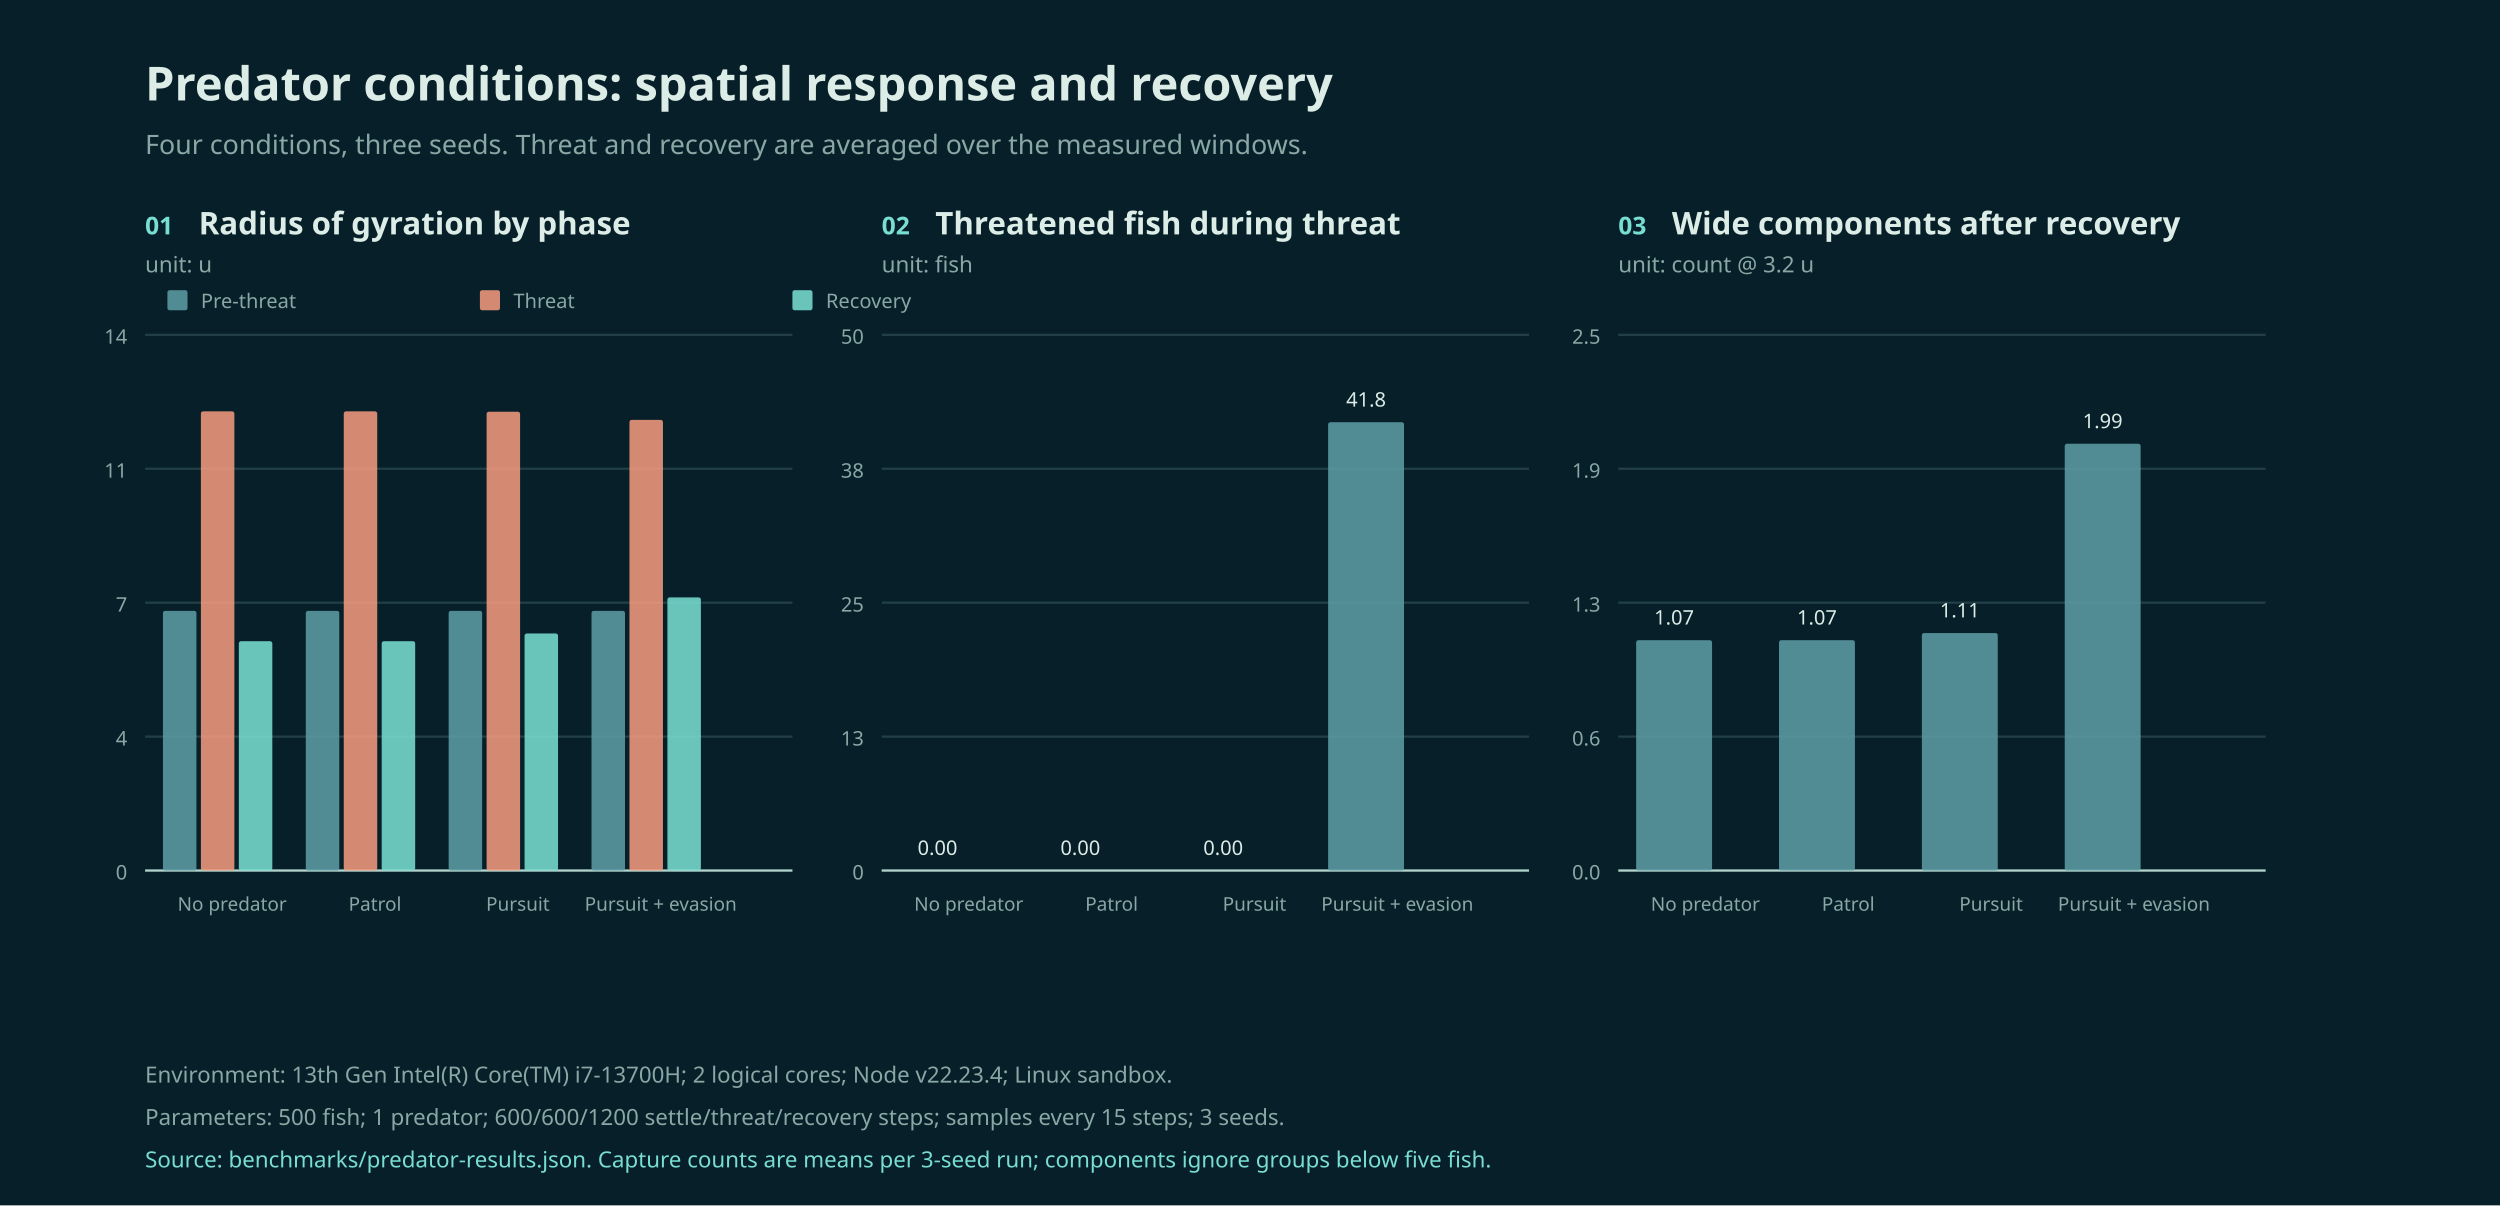
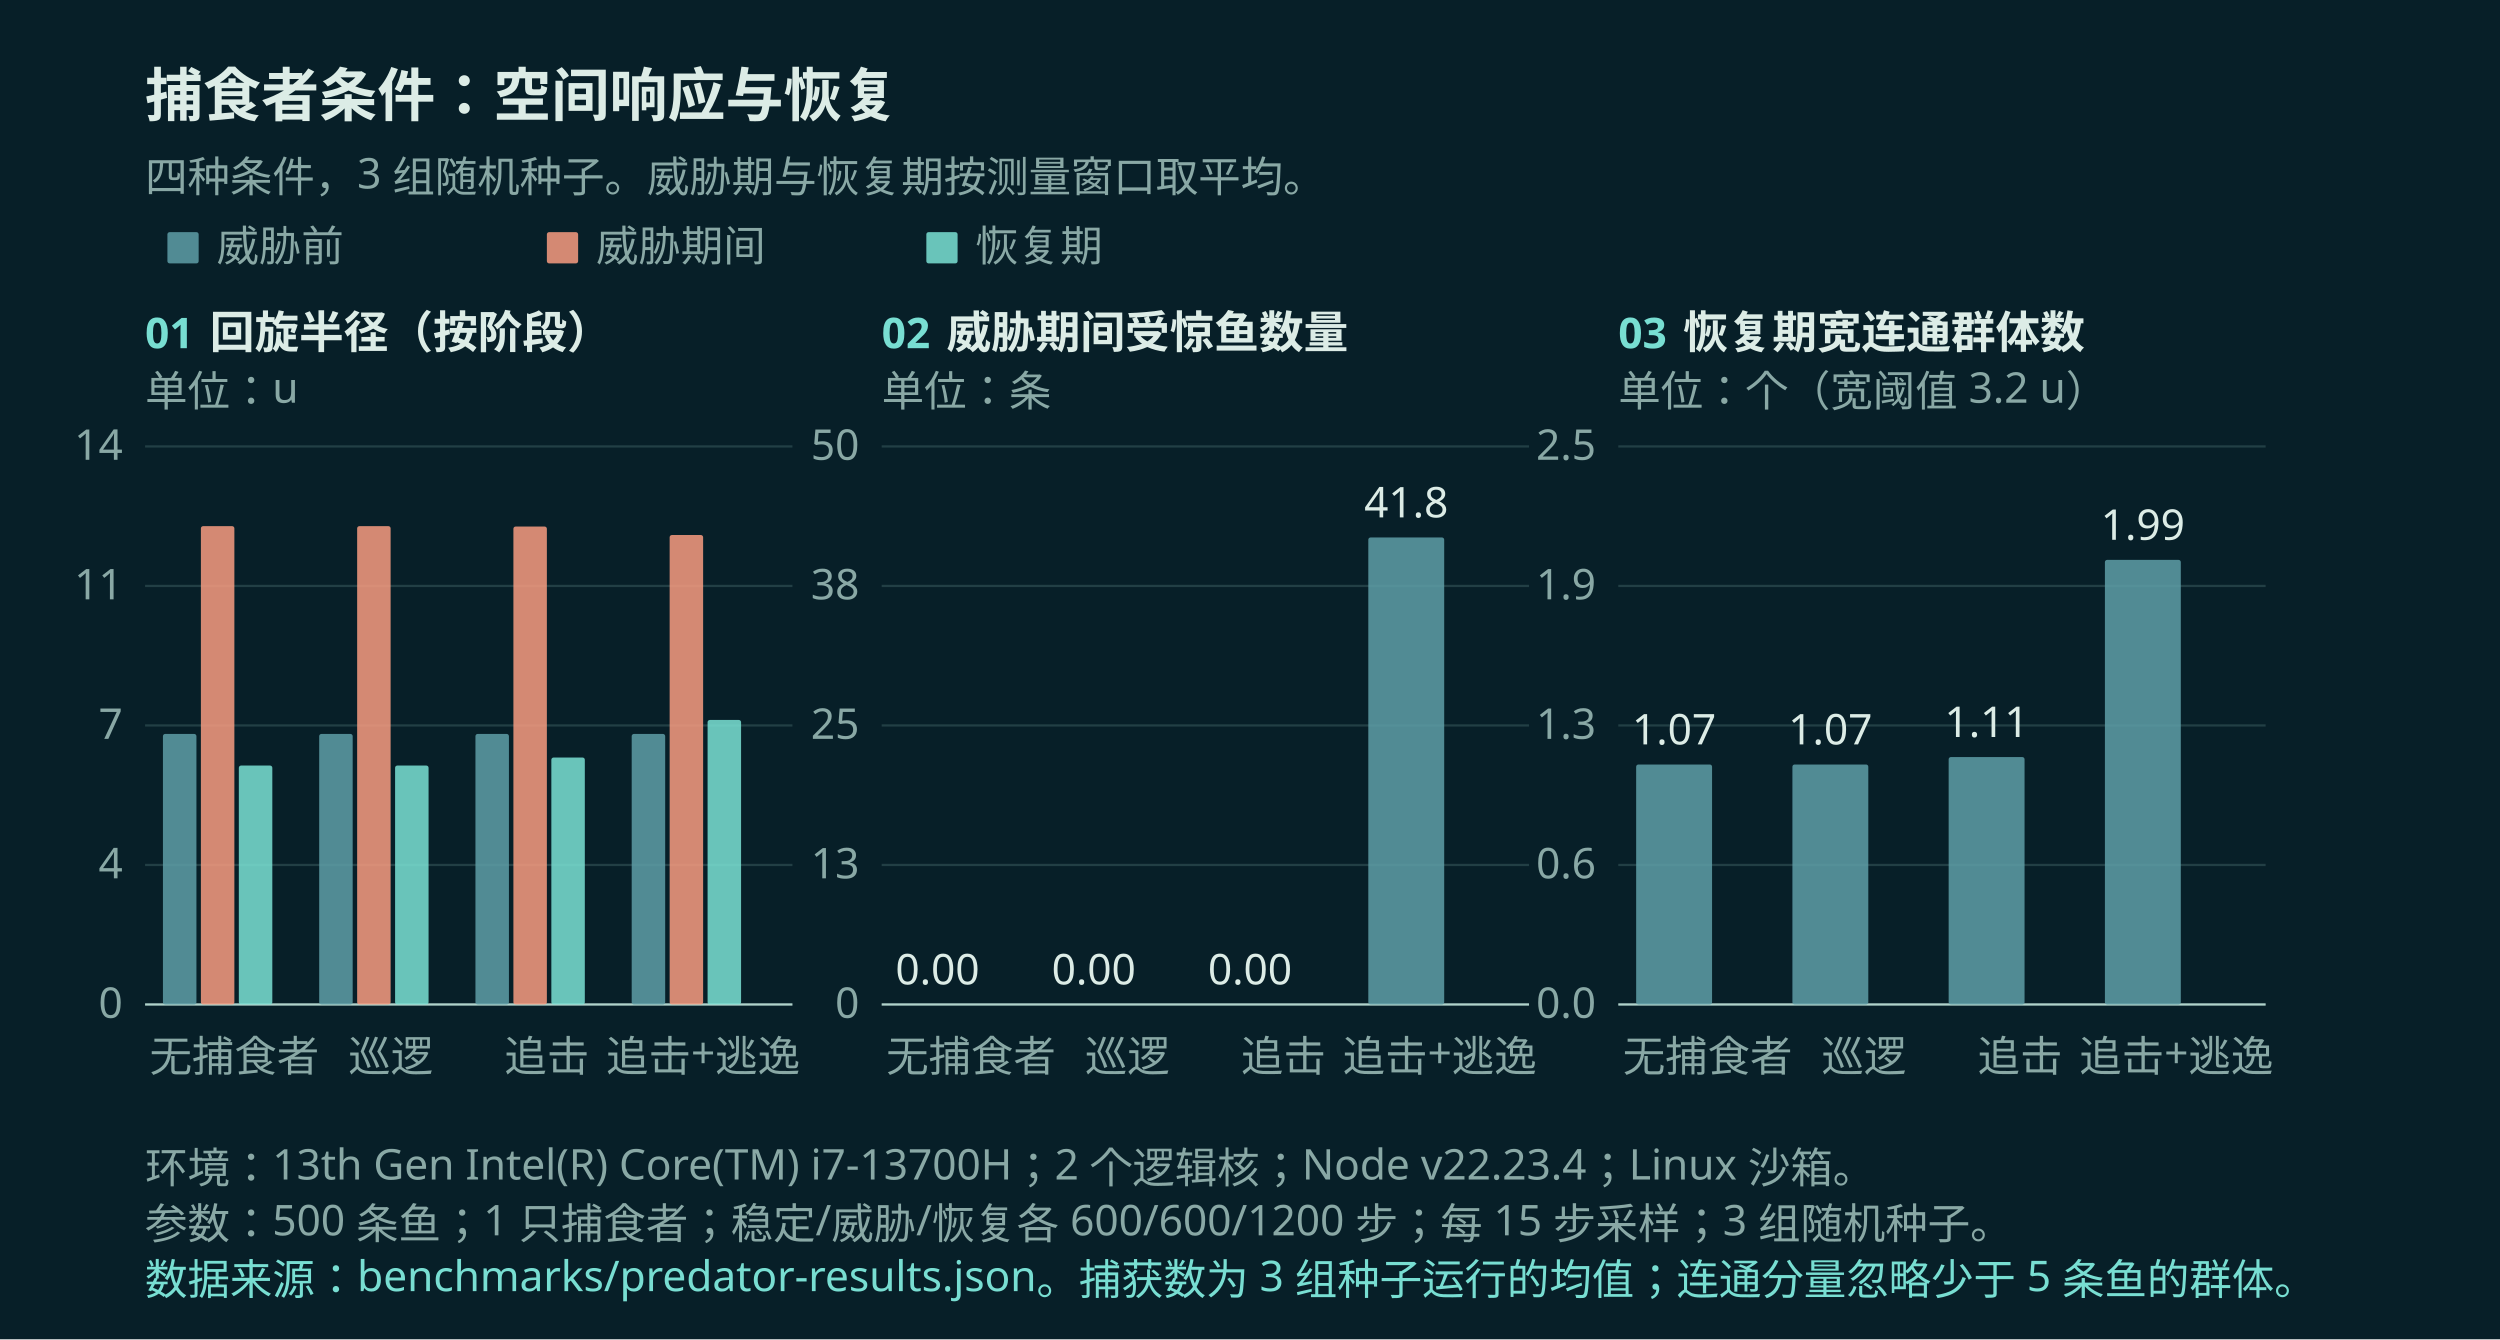
- <svg xmlns="http://www.w3.org/2000/svg" width="1120" height="540" viewBox="0 0 1120 540" role="img">
-   <rect width="1120" height="540" fill="#071f28" />
-   <text x="65" y="45" font-family="Aptos, Segoe UI, sans-serif" font-size="21" fill="#dcece6" text-anchor="start" font-weight="600">Predator conditions: spatial response and recovery</text>
-   <text x="65" y="69" font-family="Aptos, Segoe UI, sans-serif" font-size="12" fill="#89a8a5" text-anchor="start" font-weight="400">Four conditions, three seeds. Threat and recovery are averaged over the measured windows.</text>
-   <text x="65" y="105" font-family="Aptos, Segoe UI, sans-serif" font-size="11" fill="#78ded2" text-anchor="start" font-weight="600">01</text>
-   <text x="89" y="105" font-family="Aptos, Segoe UI, sans-serif" font-size="14" fill="#dcece6" text-anchor="start" font-weight="600">Radius of gyration by phase</text>
-   <text x="65" y="122" font-family="Aptos, Segoe UI, sans-serif" font-size="10" fill="#89a8a5" text-anchor="start" font-weight="400">unit: u</text>
-   <line x1="65" y1="390" x2="355" y2="390" stroke="#b4d2cb" stroke-width="1" />
-   <line x1="65" y1="390" x2="355" y2="390" stroke="rgba(160, 211, 204, 0.18)" stroke-width="1" />
-   <text x="57" y="394" font-family="Aptos, Segoe UI, sans-serif" font-size="9" fill="#89a8a5" text-anchor="end" font-weight="400">0</text>
-   <line x1="65" y1="330" x2="355" y2="330" stroke="rgba(160, 211, 204, 0.18)" stroke-width="1" />
-   <text x="57" y="334" font-family="Aptos, Segoe UI, sans-serif" font-size="9" fill="#89a8a5" text-anchor="end" font-weight="400">4</text>
-   <line x1="65" y1="270" x2="355" y2="270" stroke="rgba(160, 211, 204, 0.18)" stroke-width="1" />
-   <text x="57" y="274" font-family="Aptos, Segoe UI, sans-serif" font-size="9" fill="#89a8a5" text-anchor="end" font-weight="400">7</text>
-   <line x1="65" y1="210" x2="355" y2="210" stroke="rgba(160, 211, 204, 0.18)" stroke-width="1" />
-   <text x="57" y="214" font-family="Aptos, Segoe UI, sans-serif" font-size="9" fill="#89a8a5" text-anchor="end" font-weight="400">11</text>
-   <line x1="65" y1="150" x2="355" y2="150" stroke="rgba(160, 211, 204, 0.18)" stroke-width="1" />
-   <text x="57" y="154" font-family="Aptos, Segoe UI, sans-serif" font-size="9" fill="#89a8a5" text-anchor="end" font-weight="400">14</text>
-   <rect x="73" y="273.654" width="15" height="116.346" fill="#5d9da6" opacity="0.86" rx="1" />
-   <rect x="90" y="184.287" width="15" height="205.713" fill="#f49a7f" opacity="0.86" rx="1" />
-   <rect x="107" y="287.249" width="15" height="102.751" fill="#78ded2" opacity="0.86" rx="1" />
-   <text x="104" y="408" font-family="Aptos, Segoe UI, sans-serif" font-size="8.5" fill="#89a8a5" text-anchor="middle" font-weight="400">No predator</text>
-   <rect x="137" y="273.654" width="15" height="116.346" fill="#5d9da6" opacity="0.86" rx="1" />
-   <rect x="154" y="184.287" width="15" height="205.713" fill="#f49a7f" opacity="0.86" rx="1" />
-   <rect x="171" y="287.249" width="15" height="102.751" fill="#78ded2" opacity="0.86" rx="1" />
-   <text x="168" y="408" font-family="Aptos, Segoe UI, sans-serif" font-size="8.5" fill="#89a8a5" text-anchor="middle" font-weight="400">Patrol</text>
-   <rect x="201" y="273.654" width="15" height="116.346" fill="#5d9da6" opacity="0.86" rx="1" />
-   <rect x="218" y="184.462" width="15" height="205.538" fill="#f49a7f" opacity="0.86" rx="1" />
-   <rect x="235" y="283.801" width="15" height="106.199" fill="#78ded2" opacity="0.86" rx="1" />
-   <text x="232" y="408" font-family="Aptos, Segoe UI, sans-serif" font-size="8.5" fill="#89a8a5" text-anchor="middle" font-weight="400">Pursuit</text>
-   <rect x="265" y="273.654" width="15" height="116.346" fill="#5d9da6" opacity="0.86" rx="1" />
-   <rect x="282" y="188.106" width="15" height="201.894" fill="#f49a7f" opacity="0.86" rx="1" />
-   <rect x="299" y="267.64" width="15" height="122.36" fill="#78ded2" opacity="0.86" rx="1" />
-   <text x="296" y="408" font-family="Aptos, Segoe UI, sans-serif" font-size="8.5" fill="#89a8a5" text-anchor="middle" font-weight="400">Pursuit + evasion</text>
-   <text x="395" y="105" font-family="Aptos, Segoe UI, sans-serif" font-size="11" fill="#78ded2" text-anchor="start" font-weight="600">02</text>
-   <text x="419" y="105" font-family="Aptos, Segoe UI, sans-serif" font-size="14" fill="#dcece6" text-anchor="start" font-weight="600">Threatened fish during threat</text>
-   <text x="395" y="122" font-family="Aptos, Segoe UI, sans-serif" font-size="10" fill="#89a8a5" text-anchor="start" font-weight="400">unit: fish</text>
-   <line x1="395" y1="390" x2="685" y2="390" stroke="#b4d2cb" stroke-width="1" />
-   <line x1="395" y1="390" x2="685" y2="390" stroke="rgba(160, 211, 204, 0.18)" stroke-width="1" />
-   <text x="387" y="394" font-family="Aptos, Segoe UI, sans-serif" font-size="9" fill="#89a8a5" text-anchor="end" font-weight="400">0</text>
-   <line x1="395" y1="330" x2="685" y2="330" stroke="rgba(160, 211, 204, 0.18)" stroke-width="1" />
-   <text x="387" y="334" font-family="Aptos, Segoe UI, sans-serif" font-size="9" fill="#89a8a5" text-anchor="end" font-weight="400">13</text>
-   <line x1="395" y1="270" x2="685" y2="270" stroke="rgba(160, 211, 204, 0.18)" stroke-width="1" />
-   <text x="387" y="274" font-family="Aptos, Segoe UI, sans-serif" font-size="9" fill="#89a8a5" text-anchor="end" font-weight="400">25</text>
-   <line x1="395" y1="210" x2="685" y2="210" stroke="rgba(160, 211, 204, 0.18)" stroke-width="1" />
-   <text x="387" y="214" font-family="Aptos, Segoe UI, sans-serif" font-size="9" fill="#89a8a5" text-anchor="end" font-weight="400">38</text>
-   <line x1="395" y1="150" x2="685" y2="150" stroke="rgba(160, 211, 204, 0.18)" stroke-width="1" />
-   <text x="387" y="154" font-family="Aptos, Segoe UI, sans-serif" font-size="9" fill="#89a8a5" text-anchor="end" font-weight="400">50</text>
-   <rect x="403" y="390" width="34" height="0" fill="#5d9da6" opacity="0.86" rx="1" />
-   <text x="420" y="383" font-family="Aptos, Segoe UI, sans-serif" font-size="9" fill="#dcece6" text-anchor="middle" font-weight="400">0.00</text>
-   <text x="434" y="408" font-family="Aptos, Segoe UI, sans-serif" font-size="8.5" fill="#89a8a5" text-anchor="middle" font-weight="400">No predator</text>
-   <rect x="467" y="390" width="34" height="0" fill="#5d9da6" opacity="0.86" rx="1" />
-   <text x="484" y="383" font-family="Aptos, Segoe UI, sans-serif" font-size="9" fill="#dcece6" text-anchor="middle" font-weight="400">0.00</text>
-   <text x="498" y="408" font-family="Aptos, Segoe UI, sans-serif" font-size="8.5" fill="#89a8a5" text-anchor="middle" font-weight="400">Patrol</text>
-   <rect x="531" y="390" width="34" height="0" fill="#5d9da6" opacity="0.86" rx="1" />
-   <text x="548" y="383" font-family="Aptos, Segoe UI, sans-serif" font-size="9" fill="#dcece6" text-anchor="middle" font-weight="400">0.00</text>
-   <text x="562" y="408" font-family="Aptos, Segoe UI, sans-serif" font-size="8.5" fill="#89a8a5" text-anchor="middle" font-weight="400">Pursuit</text>
-   <rect x="595" y="189.16" width="34" height="200.84" fill="#5d9da6" opacity="0.86" rx="1" />
-   <text x="612" y="182.16" font-family="Aptos, Segoe UI, sans-serif" font-size="9" fill="#dcece6" text-anchor="middle" font-weight="400">41.8</text>
-   <text x="626" y="408" font-family="Aptos, Segoe UI, sans-serif" font-size="8.5" fill="#89a8a5" text-anchor="middle" font-weight="400">Pursuit + evasion</text>
-   <text x="725" y="105" font-family="Aptos, Segoe UI, sans-serif" font-size="11" fill="#78ded2" text-anchor="start" font-weight="600">03</text>
-   <text x="749" y="105" font-family="Aptos, Segoe UI, sans-serif" font-size="14" fill="#dcece6" text-anchor="start" font-weight="600">Wide components after recovery</text>
-   <text x="725" y="122" font-family="Aptos, Segoe UI, sans-serif" font-size="10" fill="#89a8a5" text-anchor="start" font-weight="400">unit: count @ 3.2 u</text>
-   <line x1="725" y1="390" x2="1015" y2="390" stroke="#b4d2cb" stroke-width="1" />
-   <line x1="725" y1="390" x2="1015" y2="390" stroke="rgba(160, 211, 204, 0.18)" stroke-width="1" />
-   <text x="717" y="394" font-family="Aptos, Segoe UI, sans-serif" font-size="9" fill="#89a8a5" text-anchor="end" font-weight="400">0.0</text>
-   <line x1="725" y1="330" x2="1015" y2="330" stroke="rgba(160, 211, 204, 0.18)" stroke-width="1" />
-   <text x="717" y="334" font-family="Aptos, Segoe UI, sans-serif" font-size="9" fill="#89a8a5" text-anchor="end" font-weight="400">0.6</text>
-   <line x1="725" y1="270" x2="1015" y2="270" stroke="rgba(160, 211, 204, 0.18)" stroke-width="1" />
-   <text x="717" y="274" font-family="Aptos, Segoe UI, sans-serif" font-size="9" fill="#89a8a5" text-anchor="end" font-weight="400">1.3</text>
-   <line x1="725" y1="210" x2="1015" y2="210" stroke="rgba(160, 211, 204, 0.18)" stroke-width="1" />
-   <text x="717" y="214" font-family="Aptos, Segoe UI, sans-serif" font-size="9" fill="#89a8a5" text-anchor="end" font-weight="400">1.9</text>
-   <line x1="725" y1="150" x2="1015" y2="150" stroke="rgba(160, 211, 204, 0.18)" stroke-width="1" />
-   <text x="717" y="154" font-family="Aptos, Segoe UI, sans-serif" font-size="9" fill="#89a8a5" text-anchor="end" font-weight="400">2.5</text>
-   <rect x="733" y="286.8" width="34" height="103.2" fill="#5d9da6" opacity="0.86" rx="1" />
-   <text x="750" y="279.8" font-family="Aptos, Segoe UI, sans-serif" font-size="9" fill="#dcece6" text-anchor="middle" font-weight="400">1.07</text>
-   <text x="764" y="408" font-family="Aptos, Segoe UI, sans-serif" font-size="8.5" fill="#89a8a5" text-anchor="middle" font-weight="400">No predator</text>
-   <rect x="797" y="286.8" width="34" height="103.2" fill="#5d9da6" opacity="0.86" rx="1" />
-   <text x="814" y="279.8" font-family="Aptos, Segoe UI, sans-serif" font-size="9" fill="#dcece6" text-anchor="middle" font-weight="400">1.07</text>
-   <text x="828" y="408" font-family="Aptos, Segoe UI, sans-serif" font-size="8.5" fill="#89a8a5" text-anchor="middle" font-weight="400">Patrol</text>
-   <rect x="861" y="283.6" width="34" height="106.4" fill="#5d9da6" opacity="0.86" rx="1" />
-   <text x="878" y="276.6" font-family="Aptos, Segoe UI, sans-serif" font-size="9" fill="#dcece6" text-anchor="middle" font-weight="400">1.11</text>
-   <text x="892" y="408" font-family="Aptos, Segoe UI, sans-serif" font-size="8.5" fill="#89a8a5" text-anchor="middle" font-weight="400">Pursuit</text>
-   <rect x="925" y="198.8" width="34" height="191.2" fill="#5d9da6" opacity="0.86" rx="1" />
-   <text x="942" y="191.8" font-family="Aptos, Segoe UI, sans-serif" font-size="9" fill="#dcece6" text-anchor="middle" font-weight="400">1.99</text>
-   <text x="956" y="408" font-family="Aptos, Segoe UI, sans-serif" font-size="8.5" fill="#89a8a5" text-anchor="middle" font-weight="400">Pursuit + evasion</text>
-   <rect x="75" y="130" width="9" height="9" fill="#5d9da6" opacity="0.86" rx="1" />
-   <text x="90" y="138" font-family="Aptos, Segoe UI, sans-serif" font-size="9" fill="#89a8a5" text-anchor="start" font-weight="400">Pre-threat</text>
-   <rect x="215" y="130" width="9" height="9" fill="#f49a7f" opacity="0.86" rx="1" />
-   <text x="230" y="138" font-family="Aptos, Segoe UI, sans-serif" font-size="9" fill="#89a8a5" text-anchor="start" font-weight="400">Threat</text>
-   <rect x="355" y="130" width="9" height="9" fill="#78ded2" opacity="0.86" rx="1" />
-   <text x="370" y="138" font-family="Aptos, Segoe UI, sans-serif" font-size="9" fill="#89a8a5" text-anchor="start" font-weight="400">Recovery</text>
-   <text x="65" y="485" font-family="Aptos, Segoe UI, sans-serif" font-size="10" fill="#89a8a5" text-anchor="start" font-weight="400">Environment: 13th Gen Intel(R) Core(TM) i7-13700H; 2 logical cores; Node v22.23.4; Linux sandbox.</text>
-   <text x="65" y="504" font-family="Aptos, Segoe UI, sans-serif" font-size="10" fill="#89a8a5" text-anchor="start" font-weight="400">Parameters: 500 fish; 1 predator; 600/600/1200 settle/threat/recovery steps; samples every 15 steps; 3 seeds.</text>
-   <text x="65" y="523" font-family="Aptos, Segoe UI, sans-serif" font-size="10" fill="#78ded2" text-anchor="start" font-weight="400">Source: benchmarks/predator-results.json. Capture counts are means per 3-seed run; components ignore groups below five fish.</text>
+ <svg xmlns="http://www.w3.org/2000/svg" width="1120" height="600" viewBox="0 0 1120 600" role="img">
+   <rect width="1120" height="600" fill="#071f28" />
+   <text x="65" y="52" font-family="'Microsoft YaHei', 'Aptos', 'Segoe UI', sans-serif" font-size="26" fill="#dcece6" text-anchor="start" font-weight="600">捕食者条件：空间响应与恢复</text>
+   <text x="65" y="86" font-family="'Microsoft YaHei', 'Aptos', 'Segoe UI', sans-serif" font-size="19" fill="#89a8a5" text-anchor="start" font-weight="400">四种条件，3 组随机种子。威胁期与恢复期按测量窗口取平均。</text>
+   <text x="65" y="156" font-family="'Microsoft YaHei', 'Aptos', 'Segoe UI', sans-serif" font-size="19" fill="#78ded2" text-anchor="start" font-weight="600">01</text>
+   <text x="94" y="156" font-family="'Microsoft YaHei', 'Aptos', 'Segoe UI', sans-serif" font-size="20" fill="#dcece6" text-anchor="start" font-weight="600">回旋半径（按阶段）</text>
+   <text x="65" y="182" font-family="'Microsoft YaHei', 'Aptos', 'Segoe UI', sans-serif" font-size="19" fill="#89a8a5" text-anchor="start" font-weight="400">单位：u</text>
+   <line x1="65" y1="450" x2="355" y2="450" stroke="#b4d2cb" stroke-width="1" />
+   <line x1="65" y1="450" x2="355" y2="450" stroke="rgba(160, 211, 204, 0.18)" stroke-width="1" />
+   <text x="55" y="456" font-family="'Microsoft YaHei', 'Aptos', 'Segoe UI', sans-serif" font-size="19" fill="#89a8a5" text-anchor="end" font-weight="400">0</text>
+   <line x1="65" y1="387.5" x2="355" y2="387.5" stroke="rgba(160, 211, 204, 0.18)" stroke-width="1" />
+   <text x="55" y="393.5" font-family="'Microsoft YaHei', 'Aptos', 'Segoe UI', sans-serif" font-size="19" fill="#89a8a5" text-anchor="end" font-weight="400">4</text>
+   <line x1="65" y1="325" x2="355" y2="325" stroke="rgba(160, 211, 204, 0.18)" stroke-width="1" />
+   <text x="55" y="331" font-family="'Microsoft YaHei', 'Aptos', 'Segoe UI', sans-serif" font-size="19" fill="#89a8a5" text-anchor="end" font-weight="400">7</text>
+   <line x1="65" y1="262.5" x2="355" y2="262.5" stroke="rgba(160, 211, 204, 0.18)" stroke-width="1" />
+   <text x="55" y="268.5" font-family="'Microsoft YaHei', 'Aptos', 'Segoe UI', sans-serif" font-size="19" fill="#89a8a5" text-anchor="end" font-weight="400">11</text>
+   <line x1="65" y1="200" x2="355" y2="200" stroke="rgba(160, 211, 204, 0.18)" stroke-width="1" />
+   <text x="55" y="206" font-family="'Microsoft YaHei', 'Aptos', 'Segoe UI', sans-serif" font-size="19" fill="#89a8a5" text-anchor="end" font-weight="400">14</text>
+   <rect x="73" y="328.806" width="15" height="121.194" fill="#5d9da6" opacity="0.86" rx="1" />
+   <rect x="90" y="235.716" width="15" height="214.284" fill="#f49a7f" opacity="0.86" rx="1" />
+   <rect x="107" y="342.968" width="15" height="107.032" fill="#78ded2" opacity="0.86" rx="1" />
+   <text x="105" y="480" font-family="'Microsoft YaHei', 'Aptos', 'Segoe UI', sans-serif" font-size="19" fill="#89a8a5" text-anchor="middle" font-weight="400">无捕食者</text>
+   <rect x="143" y="328.806" width="15" height="121.194" fill="#5d9da6" opacity="0.86" rx="1" />
+   <rect x="160" y="235.716" width="15" height="214.284" fill="#f49a7f" opacity="0.86" rx="1" />
+   <rect x="177" y="342.968" width="15" height="107.032" fill="#78ded2" opacity="0.86" rx="1" />
+   <text x="175" y="480" font-family="'Microsoft YaHei', 'Aptos', 'Segoe UI', sans-serif" font-size="19" fill="#89a8a5" text-anchor="middle" font-weight="400">巡逻</text>
+   <rect x="213" y="328.806" width="15" height="121.194" fill="#5d9da6" opacity="0.86" rx="1" />
+   <rect x="230" y="235.897" width="15" height="214.103" fill="#f49a7f" opacity="0.86" rx="1" />
+   <rect x="247" y="339.376" width="15" height="110.624" fill="#78ded2" opacity="0.86" rx="1" />
+   <text x="245" y="480" font-family="'Microsoft YaHei', 'Aptos', 'Segoe UI', sans-serif" font-size="19" fill="#89a8a5" text-anchor="middle" font-weight="400">追击</text>
+   <rect x="283" y="328.806" width="15" height="121.194" fill="#5d9da6" opacity="0.86" rx="1" />
+   <rect x="300" y="239.694" width="15" height="210.306" fill="#f49a7f" opacity="0.86" rx="1" />
+   <rect x="317" y="322.542" width="15" height="127.458" fill="#78ded2" opacity="0.86" rx="1" />
+   <text x="315" y="480" font-family="'Microsoft YaHei', 'Aptos', 'Segoe UI', sans-serif" font-size="19" fill="#89a8a5" text-anchor="middle" font-weight="400">追击+逃逸</text>
+   <text x="395" y="156" font-family="'Microsoft YaHei', 'Aptos', 'Segoe UI', sans-serif" font-size="19" fill="#78ded2" text-anchor="start" font-weight="600">02</text>
+   <text x="424" y="156" font-family="'Microsoft YaHei', 'Aptos', 'Segoe UI', sans-serif" font-size="20" fill="#dcece6" text-anchor="start" font-weight="600">威胁期间受惊鱼数量</text>
+   <text x="395" y="182" font-family="'Microsoft YaHei', 'Aptos', 'Segoe UI', sans-serif" font-size="19" fill="#89a8a5" text-anchor="start" font-weight="400">单位：条</text>
+   <line x1="395" y1="450" x2="685" y2="450" stroke="#b4d2cb" stroke-width="1" />
+   <line x1="395" y1="450" x2="685" y2="450" stroke="rgba(160, 211, 204, 0.18)" stroke-width="1" />
+   <text x="385" y="456" font-family="'Microsoft YaHei', 'Aptos', 'Segoe UI', sans-serif" font-size="19" fill="#89a8a5" text-anchor="end" font-weight="400">0</text>
+   <line x1="395" y1="387.5" x2="685" y2="387.5" stroke="rgba(160, 211, 204, 0.18)" stroke-width="1" />
+   <text x="385" y="393.5" font-family="'Microsoft YaHei', 'Aptos', 'Segoe UI', sans-serif" font-size="19" fill="#89a8a5" text-anchor="end" font-weight="400">13</text>
+   <line x1="395" y1="325" x2="685" y2="325" stroke="rgba(160, 211, 204, 0.18)" stroke-width="1" />
+   <text x="385" y="331" font-family="'Microsoft YaHei', 'Aptos', 'Segoe UI', sans-serif" font-size="19" fill="#89a8a5" text-anchor="end" font-weight="400">25</text>
+   <line x1="395" y1="262.5" x2="685" y2="262.5" stroke="rgba(160, 211, 204, 0.18)" stroke-width="1" />
+   <text x="385" y="268.5" font-family="'Microsoft YaHei', 'Aptos', 'Segoe UI', sans-serif" font-size="19" fill="#89a8a5" text-anchor="end" font-weight="400">38</text>
+   <line x1="395" y1="200" x2="685" y2="200" stroke="rgba(160, 211, 204, 0.18)" stroke-width="1" />
+   <text x="385" y="206" font-family="'Microsoft YaHei', 'Aptos', 'Segoe UI', sans-serif" font-size="19" fill="#89a8a5" text-anchor="end" font-weight="400">50</text>
+   <rect x="403" y="450" width="34" height="0" fill="#5d9da6" opacity="0.86" rx="1" />
+   <text x="420" y="441" font-family="'Microsoft YaHei', 'Aptos', 'Segoe UI', sans-serif" font-size="19" fill="#dcece6" text-anchor="middle" font-weight="400">0.00</text>
+   <text x="435" y="480" font-family="'Microsoft YaHei', 'Aptos', 'Segoe UI', sans-serif" font-size="19" fill="#89a8a5" text-anchor="middle" font-weight="400">无捕食者</text>
+   <rect x="473" y="450" width="34" height="0" fill="#5d9da6" opacity="0.86" rx="1" />
+   <text x="490" y="441" font-family="'Microsoft YaHei', 'Aptos', 'Segoe UI', sans-serif" font-size="19" fill="#dcece6" text-anchor="middle" font-weight="400">0.00</text>
+   <text x="505" y="480" font-family="'Microsoft YaHei', 'Aptos', 'Segoe UI', sans-serif" font-size="19" fill="#89a8a5" text-anchor="middle" font-weight="400">巡逻</text>
+   <rect x="543" y="450" width="34" height="0" fill="#5d9da6" opacity="0.86" rx="1" />
+   <text x="560" y="441" font-family="'Microsoft YaHei', 'Aptos', 'Segoe UI', sans-serif" font-size="19" fill="#dcece6" text-anchor="middle" font-weight="400">0.00</text>
+   <text x="575" y="480" font-family="'Microsoft YaHei', 'Aptos', 'Segoe UI', sans-serif" font-size="19" fill="#89a8a5" text-anchor="middle" font-weight="400">追击</text>
+   <rect x="613" y="240.792" width="34" height="209.208" fill="#5d9da6" opacity="0.86" rx="1" />
+   <text x="630" y="231.792" font-family="'Microsoft YaHei', 'Aptos', 'Segoe UI', sans-serif" font-size="19" fill="#dcece6" text-anchor="middle" font-weight="400">41.8</text>
+   <text x="645" y="480" font-family="'Microsoft YaHei', 'Aptos', 'Segoe UI', sans-serif" font-size="19" fill="#89a8a5" text-anchor="middle" font-weight="400">追击+逃逸</text>
+   <text x="725" y="156" font-family="'Microsoft YaHei', 'Aptos', 'Segoe UI', sans-serif" font-size="19" fill="#78ded2" text-anchor="start" font-weight="600">03</text>
+   <text x="754" y="156" font-family="'Microsoft YaHei', 'Aptos', 'Segoe UI', sans-serif" font-size="20" fill="#dcece6" text-anchor="start" font-weight="600">恢复期宽连通群体数</text>
+   <text x="725" y="182" font-family="'Microsoft YaHei', 'Aptos', 'Segoe UI', sans-serif" font-size="19" fill="#89a8a5" text-anchor="start" font-weight="400">单位：个（宽阈值 3.2 u）</text>
+   <line x1="725" y1="450" x2="1015" y2="450" stroke="#b4d2cb" stroke-width="1" />
+   <line x1="725" y1="450" x2="1015" y2="450" stroke="rgba(160, 211, 204, 0.18)" stroke-width="1" />
+   <text x="715" y="456" font-family="'Microsoft YaHei', 'Aptos', 'Segoe UI', sans-serif" font-size="19" fill="#89a8a5" text-anchor="end" font-weight="400">0.0</text>
+   <line x1="725" y1="387.5" x2="1015" y2="387.5" stroke="rgba(160, 211, 204, 0.18)" stroke-width="1" />
+   <text x="715" y="393.5" font-family="'Microsoft YaHei', 'Aptos', 'Segoe UI', sans-serif" font-size="19" fill="#89a8a5" text-anchor="end" font-weight="400">0.6</text>
+   <line x1="725" y1="325" x2="1015" y2="325" stroke="rgba(160, 211, 204, 0.18)" stroke-width="1" />
+   <text x="715" y="331" font-family="'Microsoft YaHei', 'Aptos', 'Segoe UI', sans-serif" font-size="19" fill="#89a8a5" text-anchor="end" font-weight="400">1.3</text>
+   <line x1="725" y1="262.5" x2="1015" y2="262.5" stroke="rgba(160, 211, 204, 0.18)" stroke-width="1" />
+   <text x="715" y="268.5" font-family="'Microsoft YaHei', 'Aptos', 'Segoe UI', sans-serif" font-size="19" fill="#89a8a5" text-anchor="end" font-weight="400">1.9</text>
+   <line x1="725" y1="200" x2="1015" y2="200" stroke="rgba(160, 211, 204, 0.18)" stroke-width="1" />
+   <text x="715" y="206" font-family="'Microsoft YaHei', 'Aptos', 'Segoe UI', sans-serif" font-size="19" fill="#89a8a5" text-anchor="end" font-weight="400">2.5</text>
+   <rect x="733" y="342.5" width="34" height="107.5" fill="#5d9da6" opacity="0.86" rx="1" />
+   <text x="750" y="333.5" font-family="'Microsoft YaHei', 'Aptos', 'Segoe UI', sans-serif" font-size="19" fill="#dcece6" text-anchor="middle" font-weight="400">1.07</text>
+   <text x="765" y="480" font-family="'Microsoft YaHei', 'Aptos', 'Segoe UI', sans-serif" font-size="19" fill="#89a8a5" text-anchor="middle" font-weight="400">无捕食者</text>
+   <rect x="803" y="342.5" width="34" height="107.5" fill="#5d9da6" opacity="0.86" rx="1" />
+   <text x="820" y="333.5" font-family="'Microsoft YaHei', 'Aptos', 'Segoe UI', sans-serif" font-size="19" fill="#dcece6" text-anchor="middle" font-weight="400">1.07</text>
+   <text x="835" y="480" font-family="'Microsoft YaHei', 'Aptos', 'Segoe UI', sans-serif" font-size="19" fill="#89a8a5" text-anchor="middle" font-weight="400">巡逻</text>
+   <rect x="873" y="339.167" width="34" height="110.833" fill="#5d9da6" opacity="0.86" rx="1" />
+   <text x="890" y="330.167" font-family="'Microsoft YaHei', 'Aptos', 'Segoe UI', sans-serif" font-size="19" fill="#dcece6" text-anchor="middle" font-weight="400">1.11</text>
+   <text x="905" y="480" font-family="'Microsoft YaHei', 'Aptos', 'Segoe UI', sans-serif" font-size="19" fill="#89a8a5" text-anchor="middle" font-weight="400">追击</text>
+   <rect x="943" y="250.833" width="34" height="199.167" fill="#5d9da6" opacity="0.86" rx="1" />
+   <text x="960" y="241.833" font-family="'Microsoft YaHei', 'Aptos', 'Segoe UI', sans-serif" font-size="19" fill="#dcece6" text-anchor="middle" font-weight="400">1.99</text>
+   <text x="975" y="480" font-family="'Microsoft YaHei', 'Aptos', 'Segoe UI', sans-serif" font-size="19" fill="#89a8a5" text-anchor="middle" font-weight="400">追击+逃逸</text>
+   <rect x="75" y="104" width="14" height="14" fill="#5d9da6" opacity="0.86" rx="1" />
+   <text x="97" y="117" font-family="'Microsoft YaHei', 'Aptos', 'Segoe UI', sans-serif" font-size="19" fill="#89a8a5" text-anchor="start" font-weight="400">威胁前</text>
+   <rect x="245" y="104" width="14" height="14" fill="#f49a7f" opacity="0.86" rx="1" />
+   <text x="267" y="117" font-family="'Microsoft YaHei', 'Aptos', 'Segoe UI', sans-serif" font-size="19" fill="#89a8a5" text-anchor="start" font-weight="400">威胁期间</text>
+   <rect x="415" y="104" width="14" height="14" fill="#78ded2" opacity="0.86" rx="1" />
+   <text x="437" y="117" font-family="'Microsoft YaHei', 'Aptos', 'Segoe UI', sans-serif" font-size="19" fill="#89a8a5" text-anchor="start" font-weight="400">恢复期</text>
+   <text x="65" y="530" font-family="'Microsoft YaHei', 'Aptos', 'Segoe UI', sans-serif" font-size="19" fill="#89a8a5" text-anchor="start" font-weight="400">环境：13th Gen Intel(R) Core(TM) i7-13700H；2 个逻辑核；Node v22.23.4；Linux 沙箱。</text>
+   <text x="65" y="555" font-family="'Microsoft YaHei', 'Aptos', 'Segoe UI', sans-serif" font-size="19" fill="#89a8a5" text-anchor="start" font-weight="400">参数：500 条鱼；1 只捕食者；稳定/威胁/恢复各 600/600/1200 步；每 15 步采样；3 组随机种子。</text>
+   <text x="65" y="580" font-family="'Microsoft YaHei', 'Aptos', 'Segoe UI', sans-serif" font-size="19" fill="#78ded2" text-anchor="start" font-weight="400">数据来源：benchmarks/predator-results.json。捕获数为 3 组种子运行的均值；连通分量忽略少于 5 条鱼的群体。</text>
</svg>
